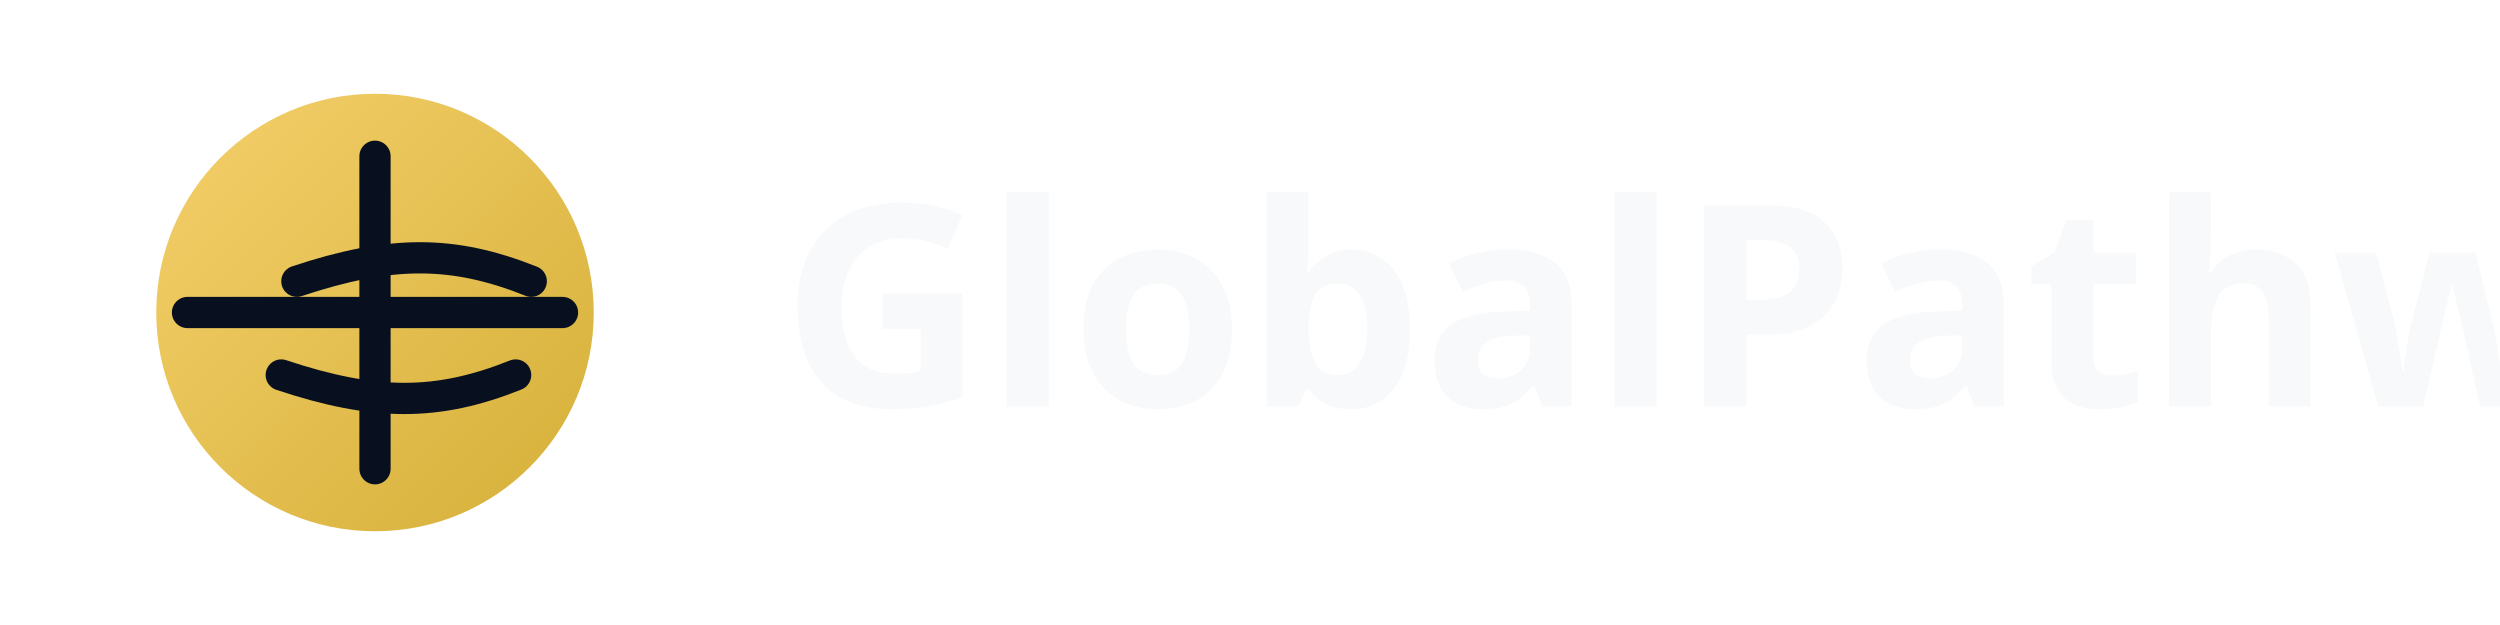
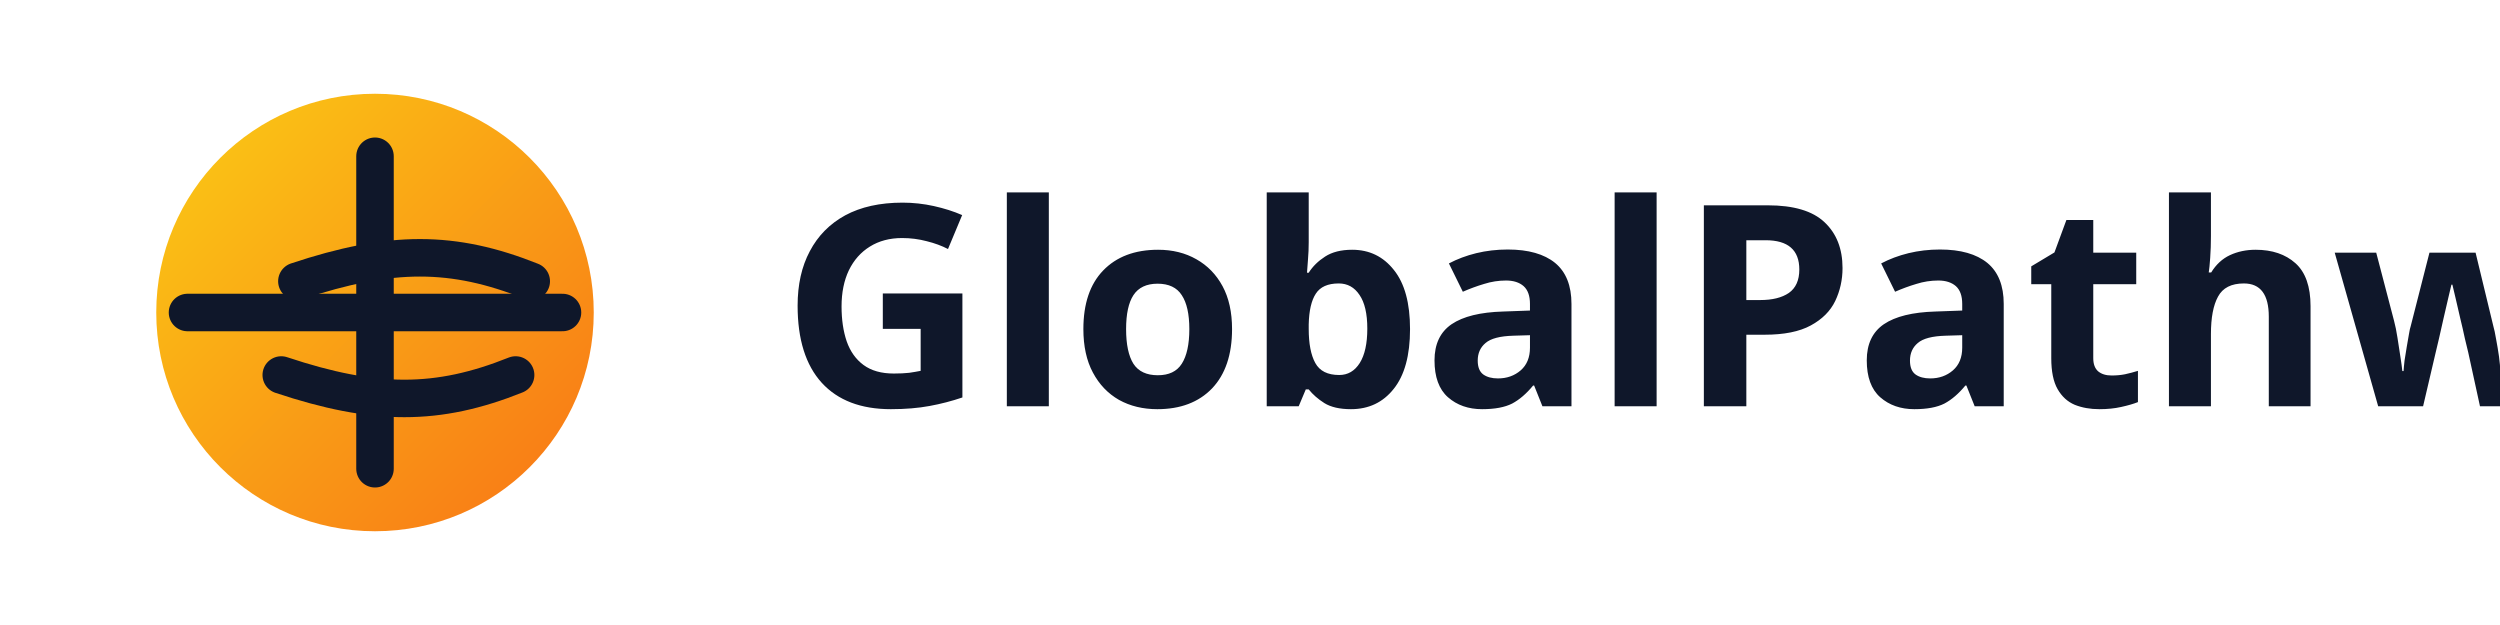
<svg xmlns="http://www.w3.org/2000/svg" viewBox="0 0 160 40" role="img" aria-labelledby="logoTitle">
  <defs>
-     <linearGradient id="goldGrad" x1="0%" x2="100%" y1="0%" y2="100%">
-       <stop offset="0%" stop-color="#f5d06c" />
-       <stop offset="100%" stop-color="#d4af37" />
+     <linearGradient id="iconGrad" x1="0%" y1="0%" x2="100%" y2="100%">
+       <stop offset="0%" stop-color="#facc15" />
+       <stop offset="100%" stop-color="#f97316" />
    </linearGradient>
  </defs>
-   <rect width="160" height="40" rx="8" fill="transparent" />
+   <rect width="160" height="40" rx="10" fill="transparent" />
  <g transform="translate(10,6)">
-     <circle cx="14" cy="14" r="14" fill="url(#goldGrad)" />
-     <path d="M9 12c6-2 10-2 15 0" fill="none" stroke="#08101f" stroke-width="2" stroke-linecap="round" />
-     <path d="M8 18c6 2 10 2 15 0" fill="none" stroke="#08101f" stroke-width="2" stroke-linecap="round" />
-     <path d="M14 4v20" stroke="#08101f" stroke-width="2" stroke-linecap="round" />
-     <path d="M2 14h24" stroke="#08101f" stroke-width="2" stroke-linecap="round" />
+     <circle cx="14" cy="14" r="14" fill="url(#iconGrad)" />
+     <path d="M9 12c6-2 10-2 15 0" fill="none" stroke="#0f172a" stroke-width="2.4" stroke-linecap="round" />
+     <path d="M8 18c6 2 10 2 15 0" fill="none" stroke="#0f172a" stroke-width="2.4" stroke-linecap="round" />
+     <path d="M14 4v20" stroke="#0f172a" stroke-width="2.4" stroke-linecap="round" />
+     <path d="M2 14h24" stroke="#0f172a" stroke-width="2.4" stroke-linecap="round" />
  </g>
-   <text x="50" y="26" font-family="Montserrat, sans-serif" font-size="18" font-weight="700" fill="#f8f9fa">GlobalPathways</text>
+   <text x="50" y="26" font-family="Montserrat, sans-serif" font-size="18" font-weight="800" fill="#0f172a">GlobalPathways</text>
</svg>
